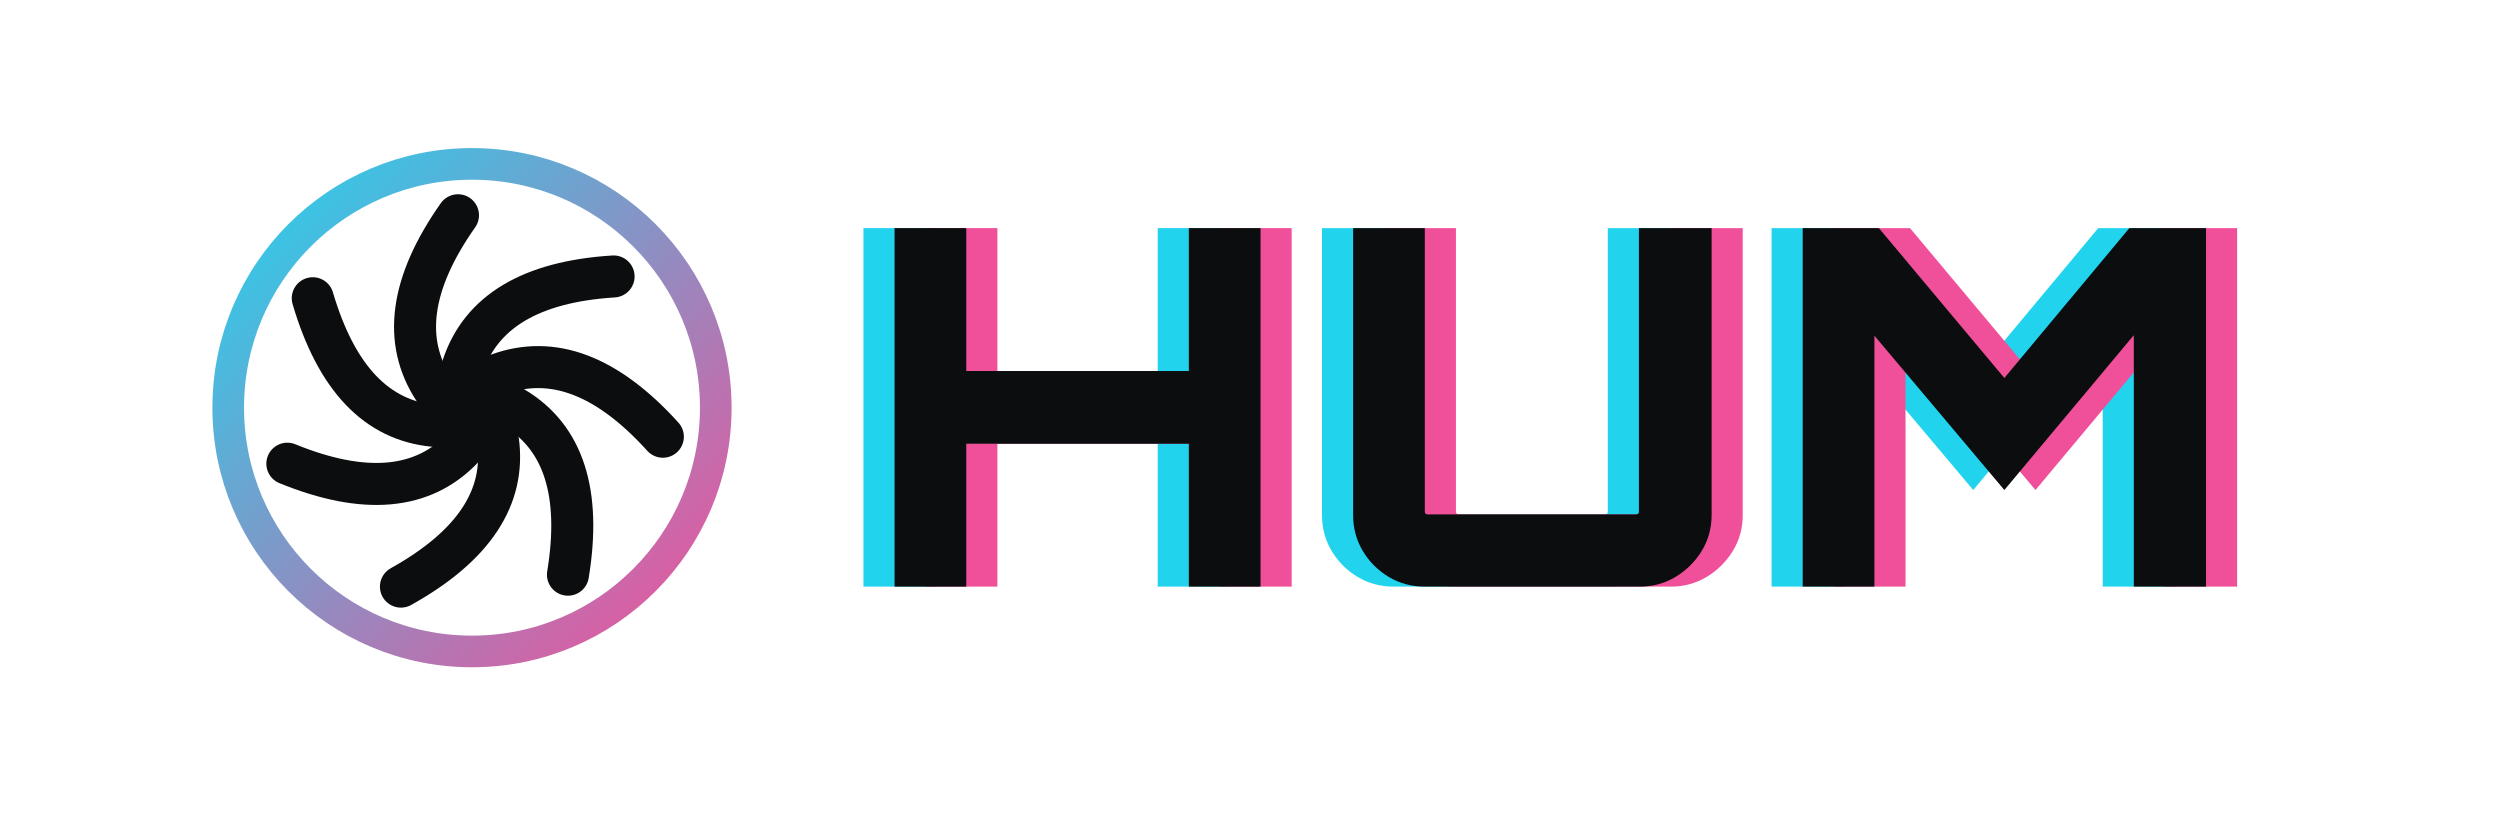
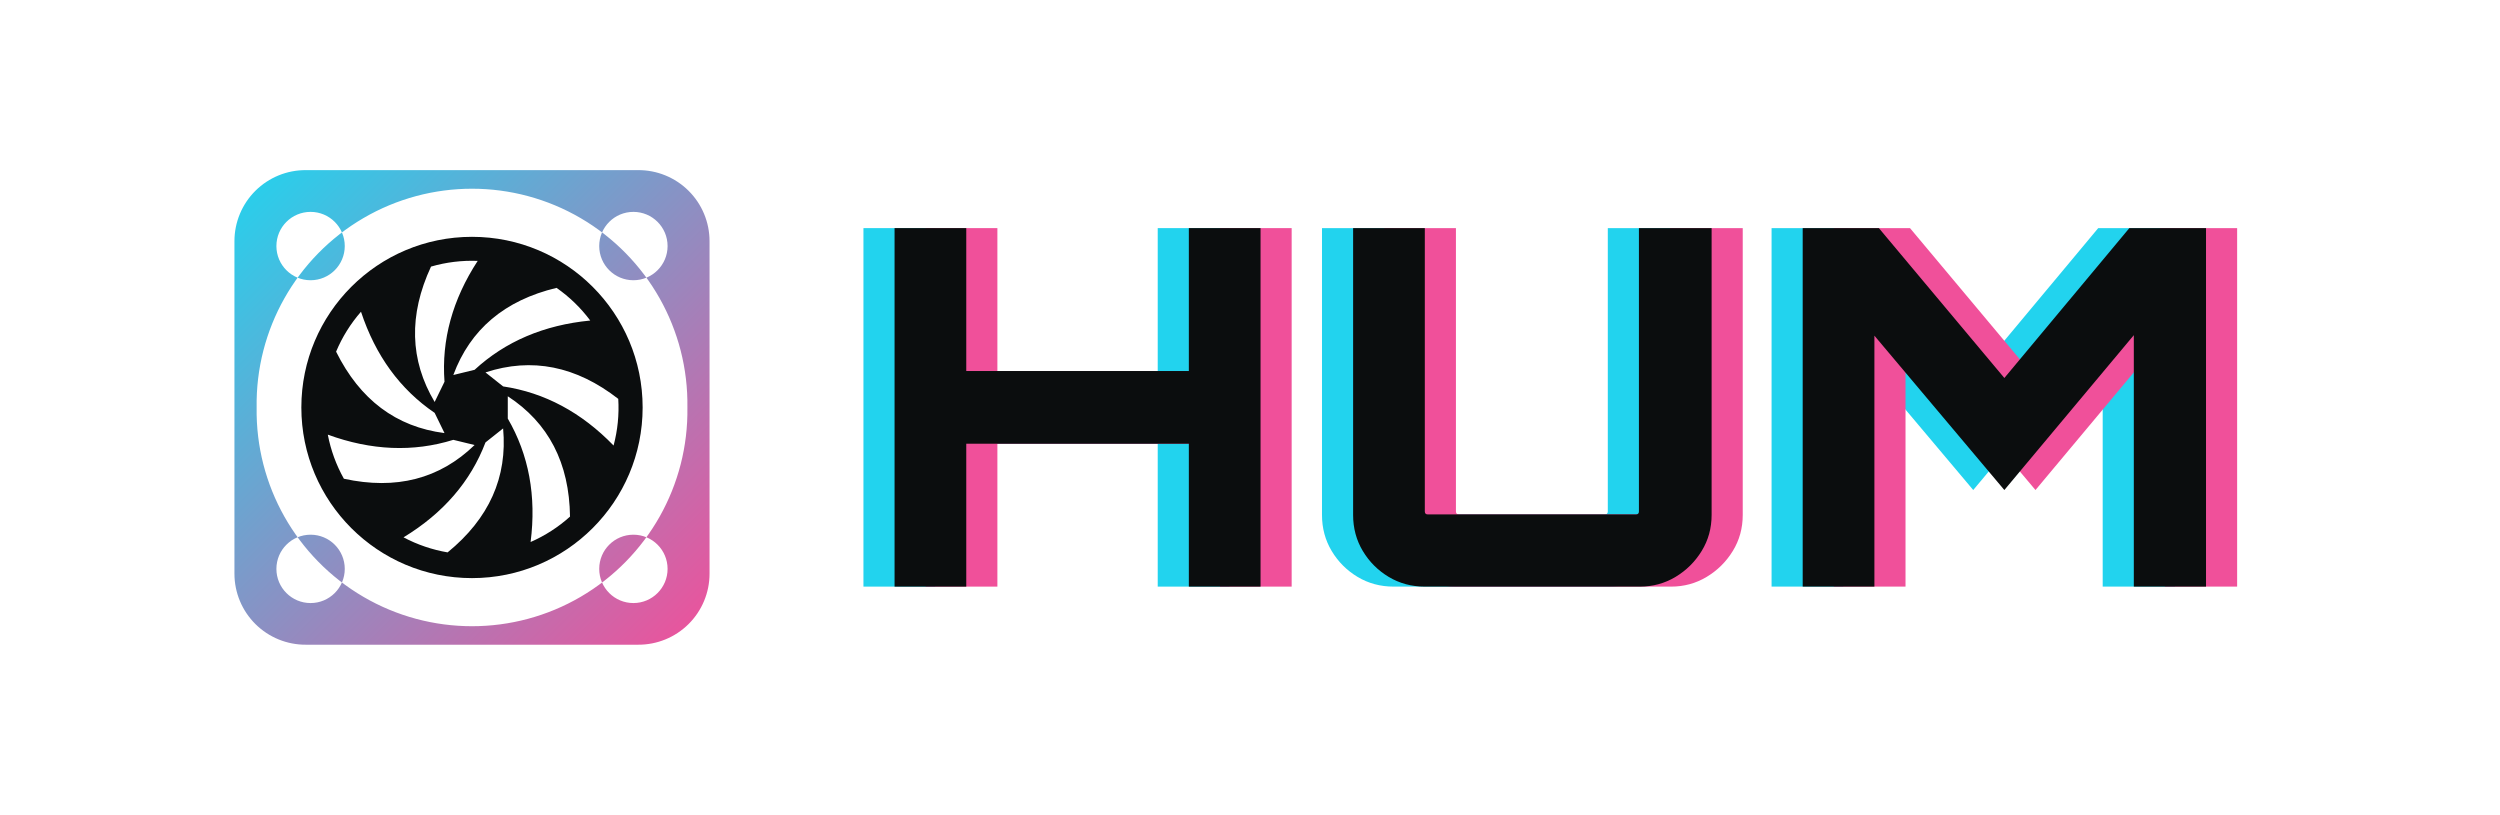
<svg xmlns="http://www.w3.org/2000/svg" width="482" height="157" viewBox="0 0 482 157" fill="none" role="img" aria-label="hum">
  <defs>
    <linearGradient id="g" x1="0" y1="0" x2="1" y2="1">
      <stop offset="0" stop-color="#22D3EE" />
      <stop offset="1" stop-color="#F0509A" />
    </linearGradient>
  </defs>
-   <style>.ink{fill:#0B0D0E}.ink-s{stroke:#0B0D0E}@media(prefers-color-scheme:dark){.ink{fill:#F2F4F8}.ink-s{stroke:#F2F4F8}}</style>
-   <g fill="none" stroke-width="8.1" stroke-linecap="round" class="ink-s">
-     <path d="M 99.1 78.6 Q 113.4 87.1 109.5 110.8" />
-     <path d="M 96.0 84.9 Q 98.3 101.4 77.3 113.1" />
-     <path d="M 89.2 86.4 Q 77.7 98.5 55.4 89.4" />
-     <path d="M 83.7 82.1 Q 67.1 80.6 60.3 57.5" />
-     <path d="M 83.7 75.1 Q 74.5 61.1 88.3 41.5" />
-     <path d="M 89.2 70.7 Q 94.4 54.8 118.3 53.3" />
-     <path d="M 96.0 72.2 Q 111.7 66.4 127.8 84.2" />
-   </g>
-   <circle cx="91.0" cy="78.6" r="47.0" fill="none" stroke="url(#g)" stroke-width="6.1" />
-   <circle cx="91.0" cy="78.6" r="7.5" class="ink" />
+   <style>.ink{fill:#0B0D0E}@media(prefers-color-scheme:dark){.ink{fill:#F2F4F8}}</style>
+   <path fill="url(#g)" fill-rule="evenodd" d="M 45.2 46.5 A 13.7 13.7 0 0 1 59.0 32.8 L 123.0 32.8 A 13.7 13.7 0 0 1 136.8 46.5 L 136.8 110.6 A 13.7 13.7 0 0 1 123.0 124.3 L 59.0 124.3 A 13.7 13.7 0 0 1 45.2 110.6 Z M 49.48 78.56 A 41.53 41.53 0 1 0 132.53 78.56 A 41.53 41.53 0 1 0 49.48 78.56 Z M 53.29 47.44 A 6.59 6.59 0 1 0 66.47 47.44 A 6.59 6.59 0 1 0 53.29 47.44 Z M 115.53 47.44 A 6.59 6.59 0 1 0 128.71 47.44 A 6.59 6.59 0 1 0 115.53 47.44 Z M 53.29 109.68 A 6.59 6.59 0 1 0 66.47 109.68 A 6.59 6.59 0 1 0 53.29 109.68 Z M 115.53 109.68 A 6.59 6.59 0 1 0 128.71 109.68 A 6.59 6.59 0 1 0 115.53 109.68 Z" />
+   <path fill-rule="evenodd" d="M 58.10 78.56 A 32.90 32.90 0 1 0 123.90 78.56 A 32.90 32.90 0 1 0 58.10 78.56 Z M 97.9 76.4 Q 109.7 84.1 109.9 99.6 A 28.3 28.3 0 0 1 102.3 104.5 Q 104.0 91.2 97.9 80.7 Z M 97.0 82.6 Q 98.3 96.7 86.3 106.5 A 28.3 28.3 0 0 1 77.8 103.6 Q 89.3 96.6 93.6 85.3 Z M 91.5 85.8 Q 81.4 95.6 66.3 92.3 A 28.3 28.3 0 0 1 63.2 83.8 Q 75.8 88.4 87.4 84.8 Z M 85.7 83.5 Q 71.7 81.7 64.8 67.8 A 28.3 28.3 0 0 1 69.6 60.1 Q 73.8 72.8 83.8 79.6 Z M 83.8 77.5 Q 76.6 65.4 83.1 51.4 A 28.3 28.3 0 0 1 92.1 50.3 Q 84.8 61.5 85.7 73.6 Z M 87.4 72.3 Q 92.3 59.1 107.3 55.5 A 28.3 28.3 0 0 1 113.8 61.8 Q 100.4 63.1 91.5 71.3 Z M 93.6 71.8 Q 107.0 67.4 119.2 76.9 A 28.3 28.3 0 0 1 118.3 85.9 Q 109.0 76.3 97.0 74.5 Z" class="ink" />
  <g fill="#22D3EE" transform="translate(161.0,113.1) scale(0.096,-0.096)">
    <path d="M57 0V720H201V433H648V720H792V0H648V287H201V0Z" transform="translate(0,0)" />
    <path d="M198 0Q158 0 125.5 19.5Q93 39 73.5 71.5Q54 104 54 144V720H198V151Q198 148 199.5 146.5Q201 145 204 145H622Q625 145 626.5 146.5Q628 148 628 151V720H774V144Q774 104 754.0 71.5Q734 39 701.5 19.5Q669 0 630 0H198Z" transform="translate(923.9167,0)" />
    <path d="M56 0V720H209L461 419L712 720H866V0H721V505L461 194L200 504V0Z" transform="translate(1824.833,0)" />
  </g>
  <g fill="#F0509A" transform="translate(173.0,113.1) scale(0.096,-0.096)">
    <path d="M57 0V720H201V433H648V720H792V0H648V287H201V0Z" transform="translate(0,0)" />
    <path d="M198 0Q158 0 125.5 19.5Q93 39 73.5 71.5Q54 104 54 144V720H198V151Q198 148 199.5 146.5Q201 145 204 145H622Q625 145 626.5 146.5Q628 148 628 151V720H774V144Q774 104 754.0 71.5Q734 39 701.5 19.5Q669 0 630 0H198Z" transform="translate(923.9167,0)" />
    <path d="M56 0V720H209L461 419L712 720H866V0H721V505L461 194L200 504V0Z" transform="translate(1824.833,0)" />
  </g>
  <g class="ink" transform="translate(167.0,113.1) scale(0.096,-0.096)">
    <path d="M57 0V720H201V433H648V720H792V0H648V287H201V0Z" transform="translate(0,0)" />
    <path d="M198 0Q158 0 125.5 19.5Q93 39 73.5 71.5Q54 104 54 144V720H198V151Q198 148 199.5 146.5Q201 145 204 145H622Q625 145 626.5 146.5Q628 148 628 151V720H774V144Q774 104 754.0 71.5Q734 39 701.5 19.5Q669 0 630 0H198Z" transform="translate(923.9167,0)" />
    <path d="M56 0V720H209L461 419L712 720H866V0H721V505L461 194L200 504V0Z" transform="translate(1824.833,0)" />
  </g>
</svg>
